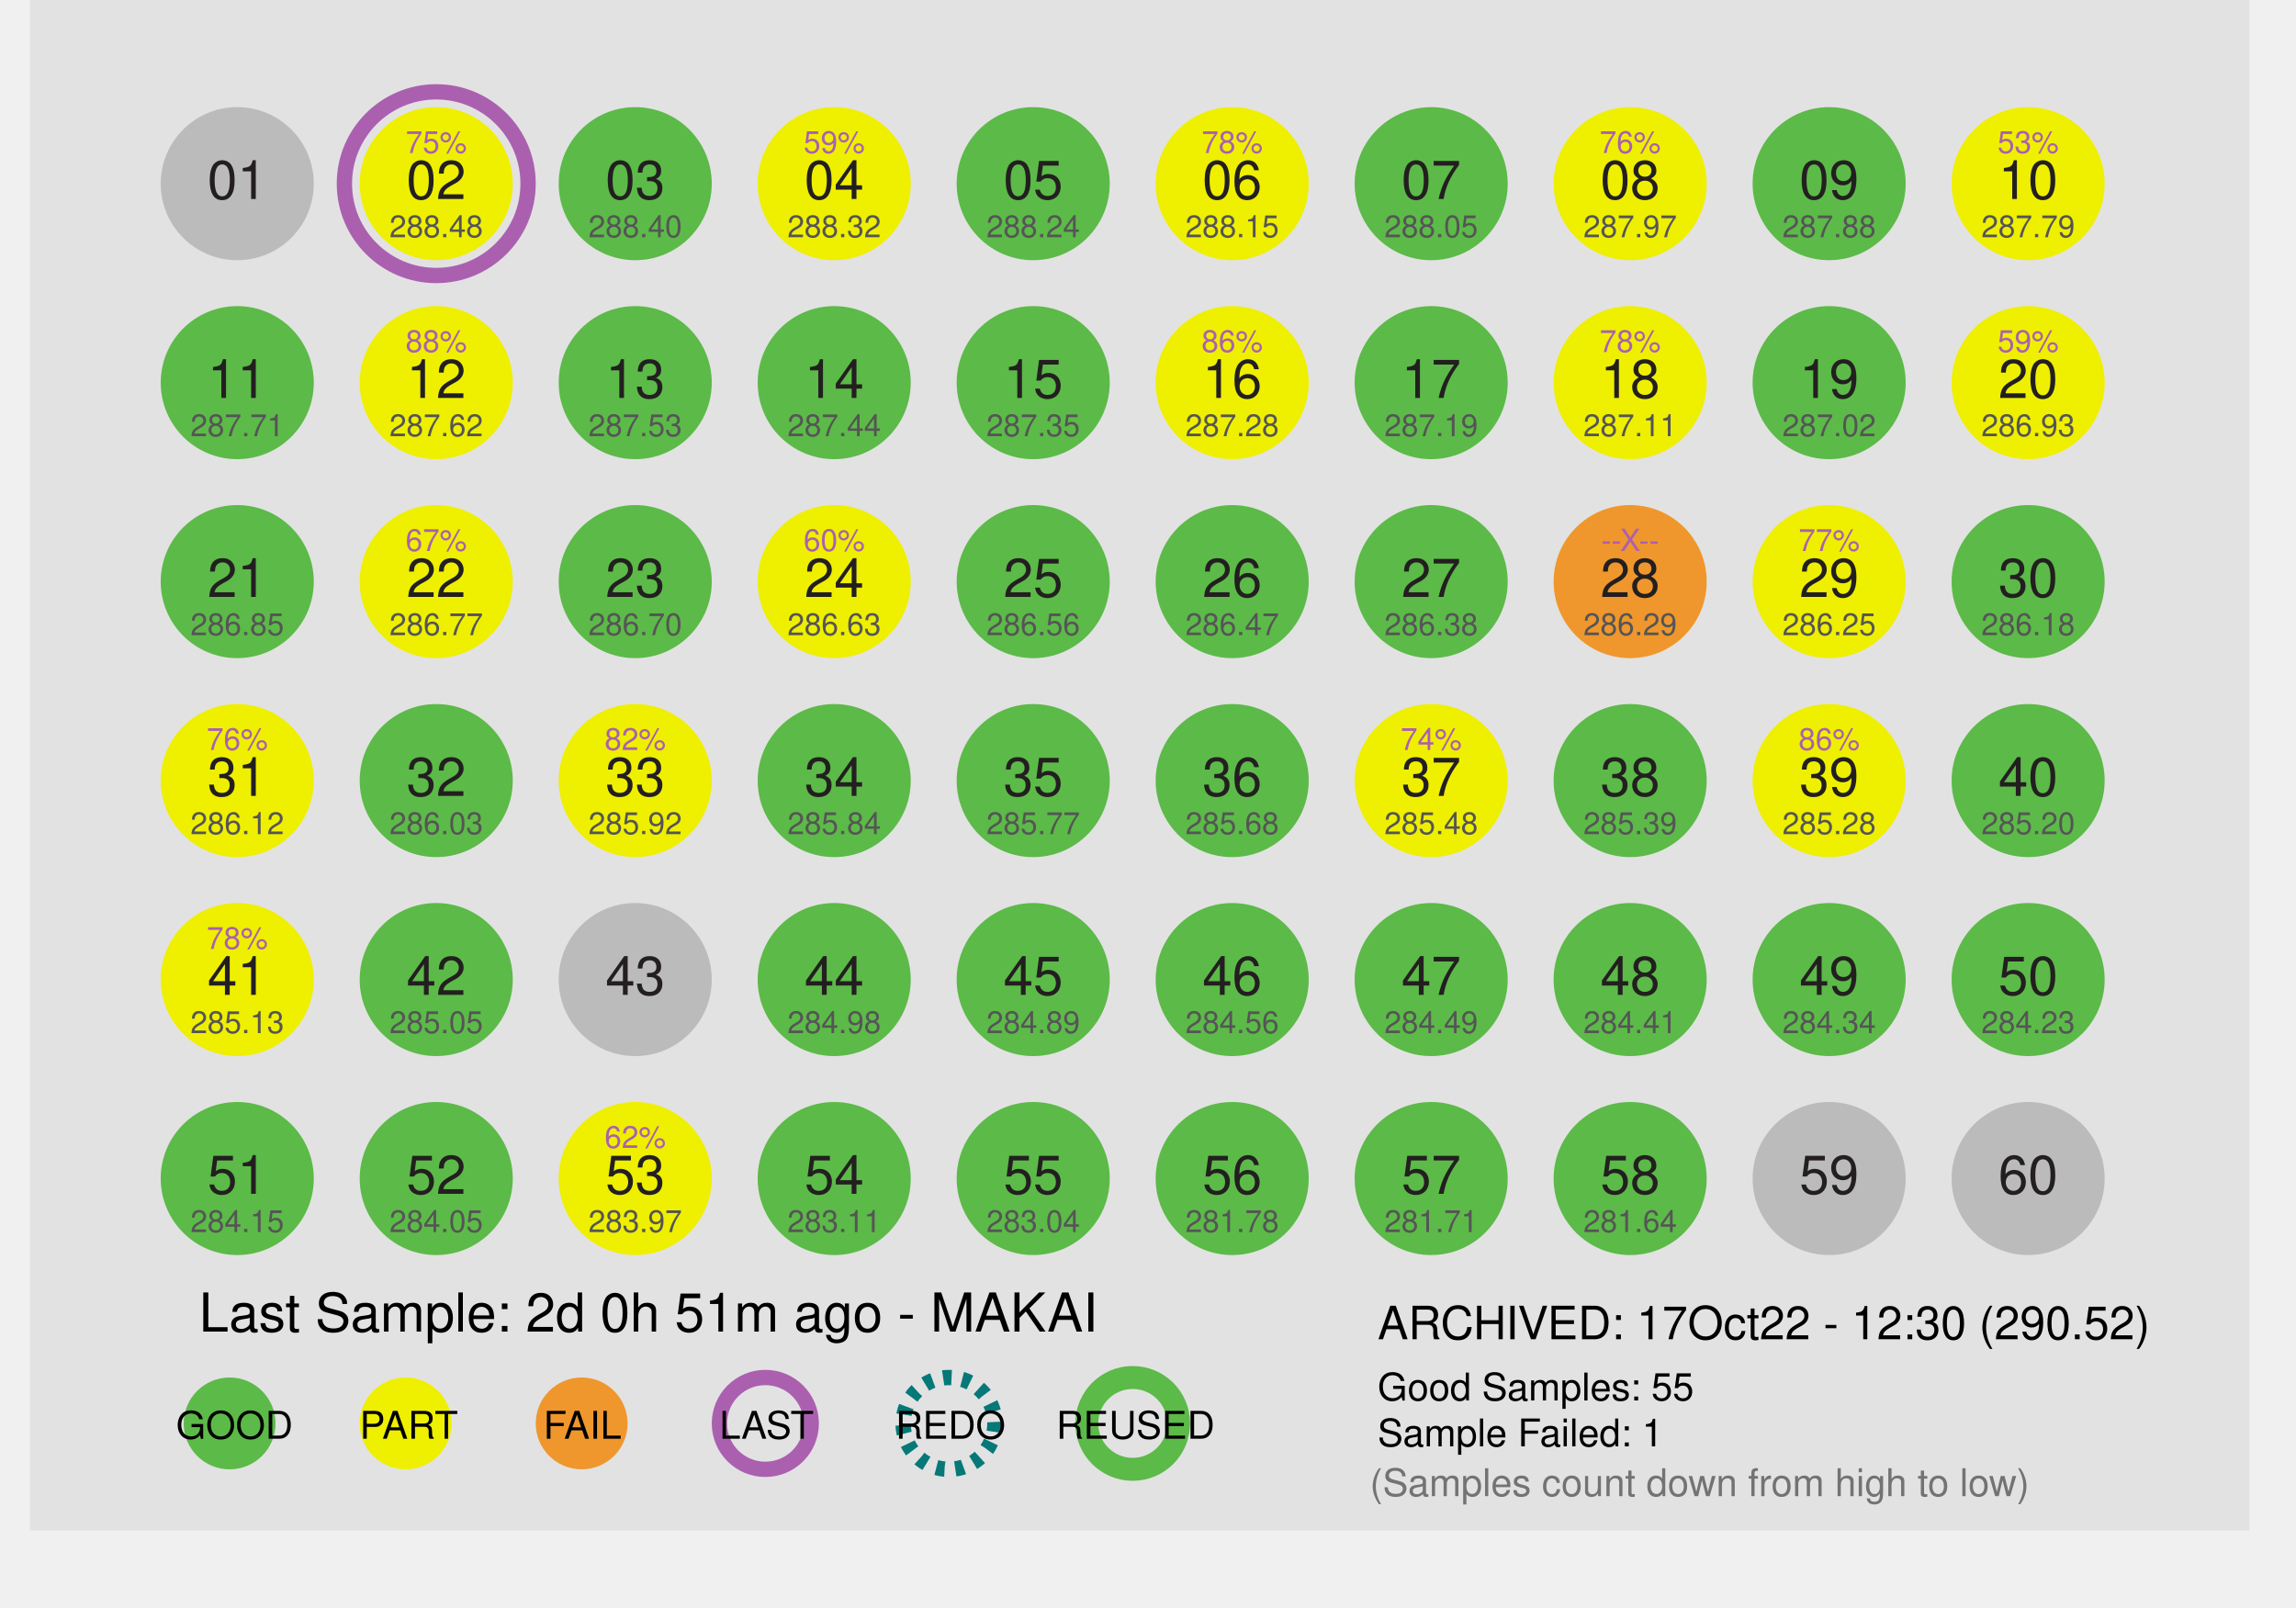
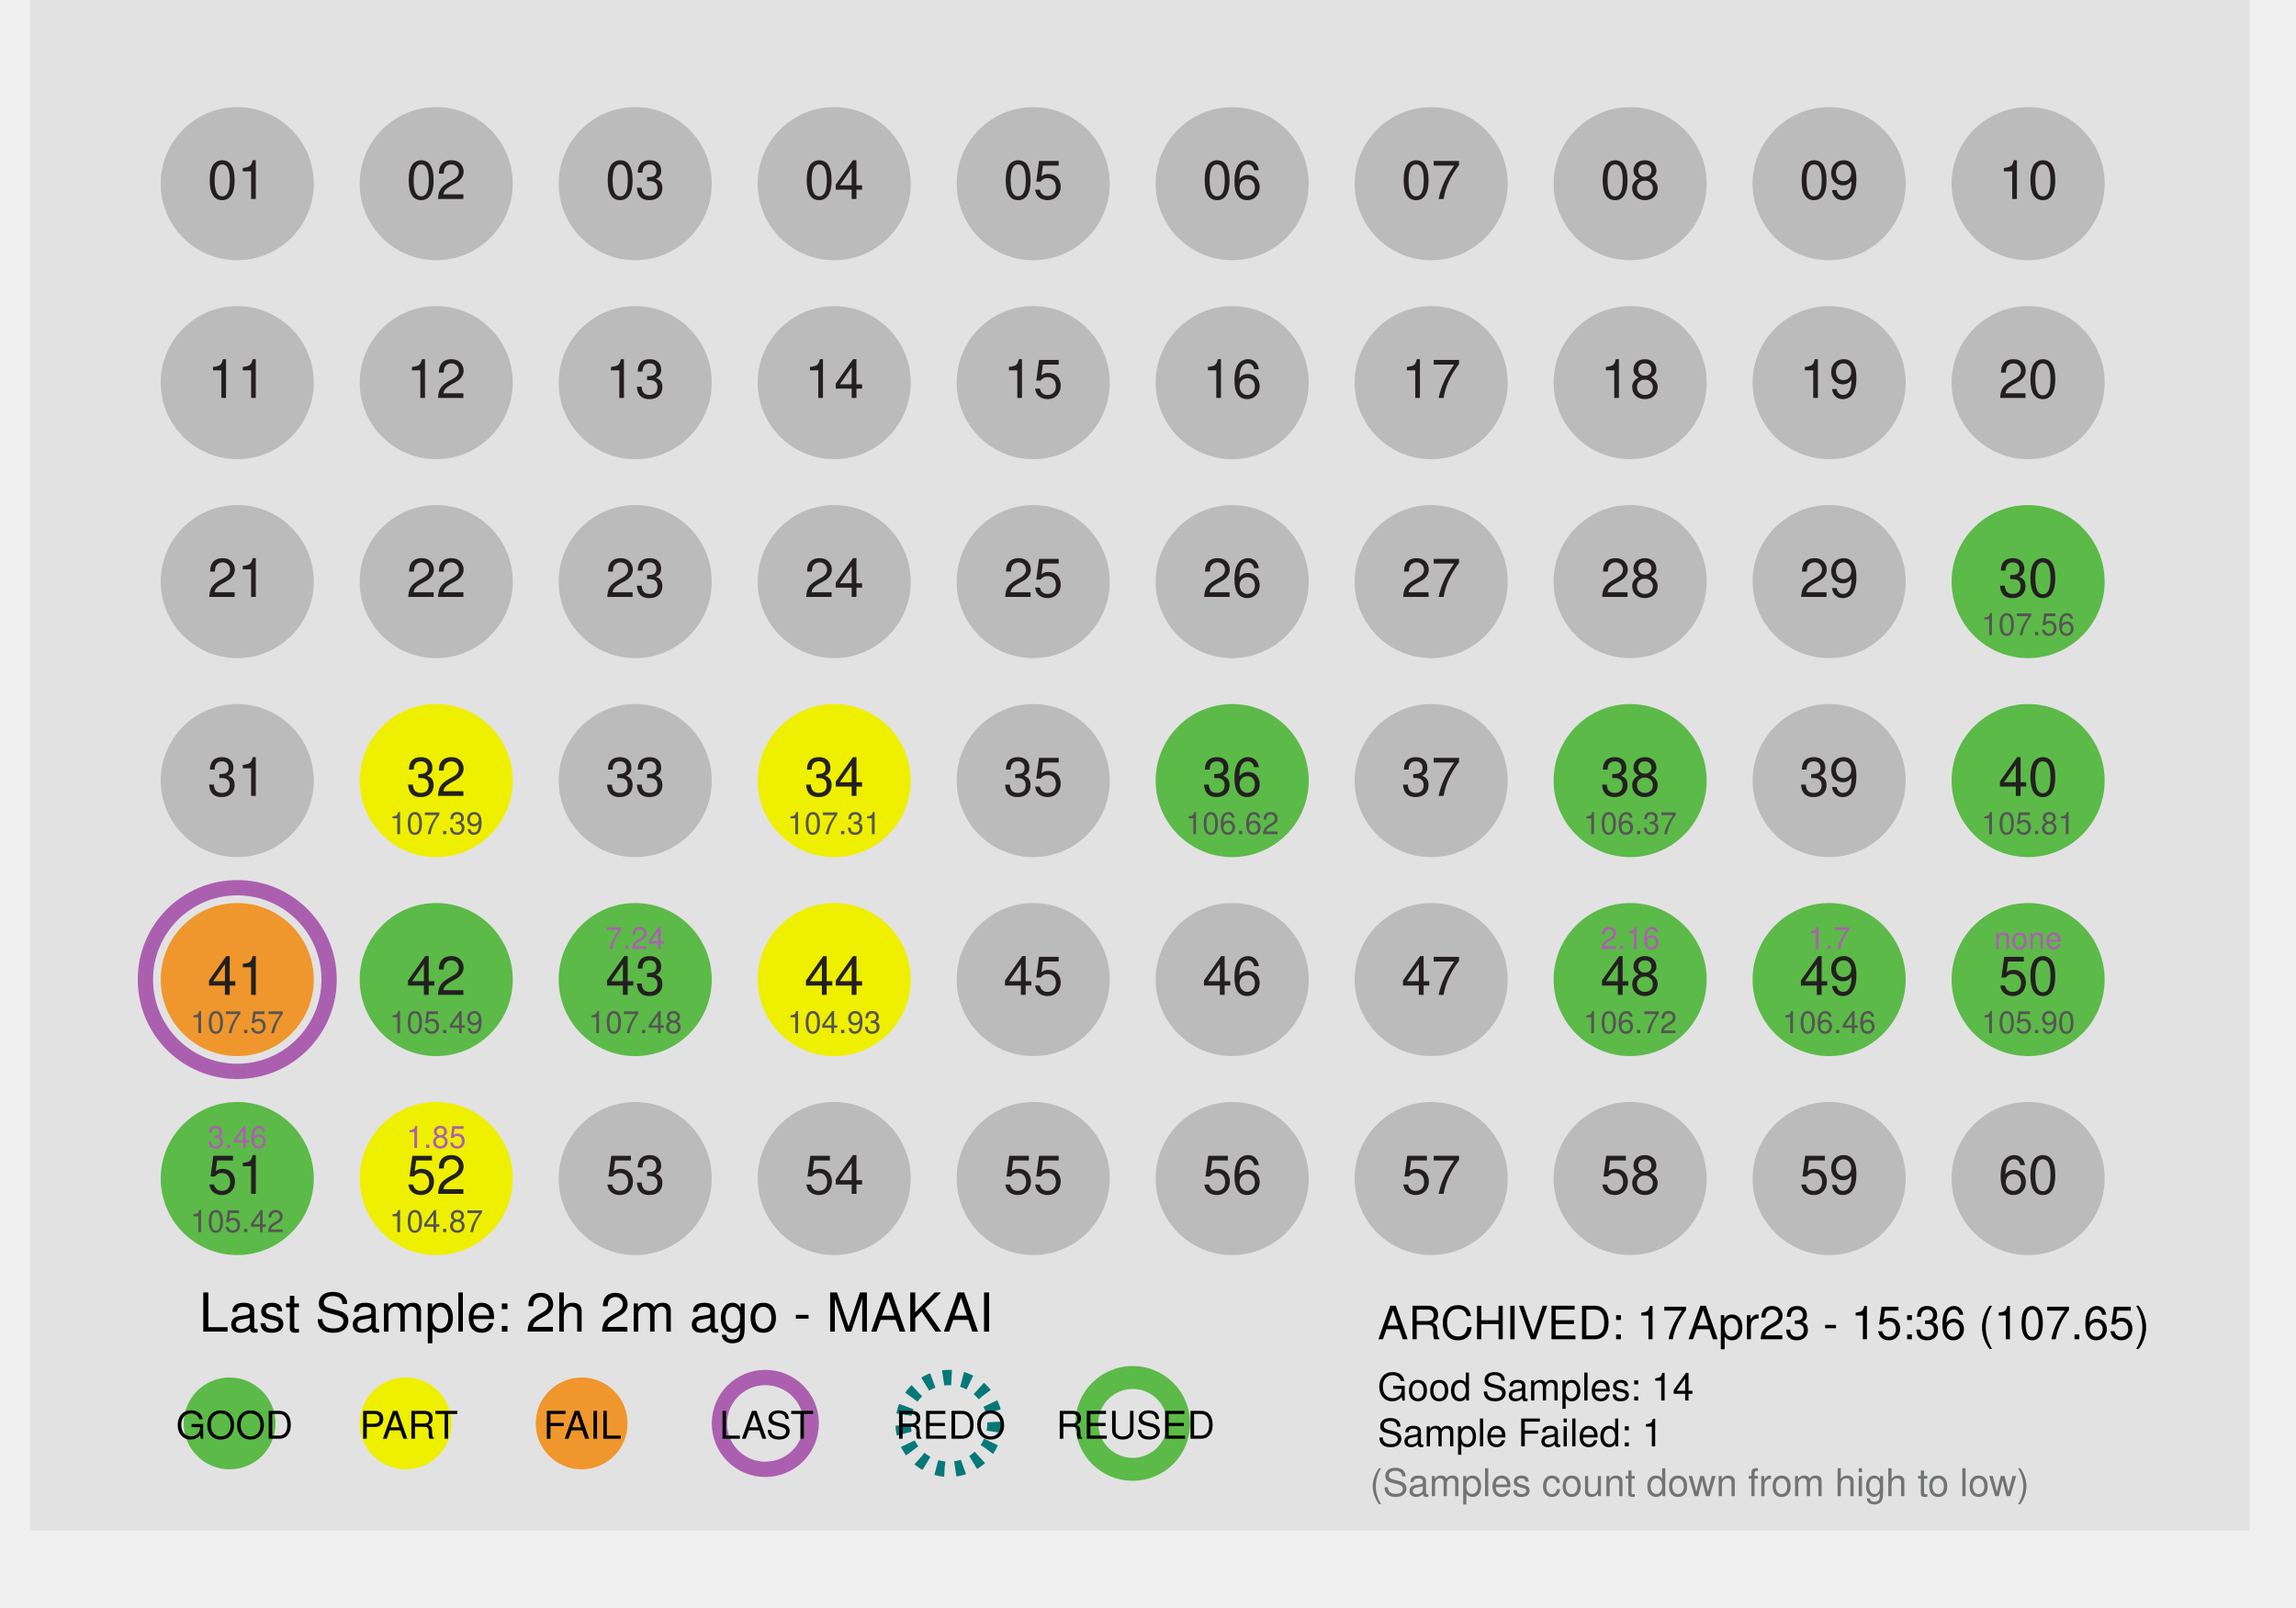
<svg xmlns="http://www.w3.org/2000/svg" id="Layer_1" data-name="Layer 1" x="0px" y="0px" viewBox="0 0 300 210" xml:space="preserve">
  <defs>
    <style>
 .st1 { fill: #dcddde; }
 .st2, .st3 { fill: #fff; }
 .st2 { stroke: #9b509f; }
 .st10, .st2, .st3 { stroke-miterlimit: 10; }
 .st10, .st2 { stroke-width: 2px; }
 .st3 { stroke: #231f20; }
 .st4 { fill: #ef972c; }
 .st5 { fill: #727373; }
 .st6 { fill: #5cba48; }
 .st7, .st8, .st9 { font-size: 7px; }
 .st7, .st8 { fill: #231f20; }
 .te5, .st7, .st9 { font-family: Helvetica; }
 .st8 { font-family: Helvetica-Bold, Helvetica; font-weight: 700; }
 .st9 { fill: #919396; }
 .st10 { fill: none; stroke: #fff; }

 .fill_gray { fill: #bbbbbb; }
 .fill_white { fill: #fff; }
 .stroke_purple { stroke: #ab60af; fill:none; stroke-width: 2px; }
 .stroke_black  { stroke: #000; fill:none; stroke-width: 2px; }
 .stroke_blue  { stroke: #067878; fill:none; stroke-width: 2px; stroke-dasharray:1.1 1.4;}
 .stroke_green  { stroke: #5cba48; fill:none; stroke-width: 3px;}
 .stroke_dash  { stroke-dasharray:1.1 1.4;}
 .stroke_2px { stroke-width: 2px; }
 .stroke_white { fill: none; stroke: #fff; }
 .stroke_none {stroke: none; fill:none};
 .stroke_darkGray { stroke: #231f20; fill: none; stroke-width: 2px;}
 .fill_orange { fill: #ef972c; }
 .fill_yellow { fill: #efef00; }
 .fill_lightgray { fill: #e2e2e2; }
 .thick_orange     { stroke-width:4px; fill:none; stroke: #ef972c; }
 .thick_yellow     { stroke-width:4px; fill:none; stroke: #f7ca0b; }
 .thick_gray       { stroke-width:4px; fill:none; stroke: #bbbbbb; }
 .thick_green      { stroke-width:4px; fill:none; stroke: #5cba48; }
 .fill_green { fill: #5cba48; }
 .font_size4 { font-size: 4px; }
 .font_size5 { font-size: 5px; }
 .font_size6 { font-size: 6px; }
 .font_size7 { font-size: 7px; }
 .font_size9 { font-size: 9px; }
 .fill_red {fill: #e24466; }
 .fill_purple {fill:#ab60af;}
 .fill_darkgray { fill: #555555; }
 .font_helv { font-family: Helvetica; }
 .font_helvBold { font-family: Helvetica-Bold, Helvetica; font-weight: 700; }
 .fill_lightergray { fill: #919396; }
    </style>
  </defs>
  <rect class="fill_lightgray" x="3.91" width="290" height="200" />
  <circle desc="c_big_01" class="stroke_none" cx="31" cy="24" r="12" />
-   <circle desc="c_big_02" class="stroke_purple" cx="57" cy="24" r="12" />
+   <circle desc="c_big_02" class="stroke_none" cx="57" cy="24" r="12" />
  <circle desc="c_big_03" class="stroke_none" cx="83" cy="24" r="12" />
  <circle desc="c_big_04" class="stroke_none" cx="109" cy="24" r="12" />
  <circle desc="c_big_05" class="stroke_none" cx="135" cy="24" r="12" />
  <circle desc="c_big_06" class="stroke_none" cx="161" cy="24" r="12" />
  <circle desc="c_big_07" class="stroke_none" cx="187" cy="24" r="12" />
  <circle desc="c_big_08" class="stroke_none" cx="213" cy="24" r="12" />
  <circle desc="c_big_09" class="stroke_none" cx="239" cy="24" r="12" />
  <circle desc="c_big_10" class="stroke_none" cx="265" cy="24" r="12" />
  <circle desc="c_big_11" class="stroke_none" cx="31" cy="50" r="12" />
  <circle desc="c_big_12" class="stroke_none" cx="57" cy="50" r="12" />
  <circle desc="c_big_13" class="stroke_none" cx="83" cy="50" r="12" />
  <circle desc="c_big_14" class="stroke_none" cx="109" cy="50" r="12" />
  <circle desc="c_big_15" class="stroke_none" cx="135" cy="50" r="12" />
  <circle desc="c_big_16" class="stroke_none" cx="161" cy="50" r="12" />
  <circle desc="c_big_17" class="stroke_none" cx="187" cy="50" r="12" />
  <circle desc="c_big_18" class="stroke_none" cx="213" cy="50" r="12" />
  <circle desc="c_big_19" class="stroke_none" cx="239" cy="50" r="12" />
  <circle desc="c_big_20" class="stroke_none" cx="265" cy="50" r="12" />
  <circle desc="c_big_21" class="stroke_none" cx="31" cy="76" r="12" />
  <circle desc="c_big_22" class="stroke_none" cx="57" cy="76" r="12" />
  <circle desc="c_big_23" class="stroke_none" cx="83" cy="76" r="12" />
  <circle desc="c_big_24" class="stroke_none" cx="109" cy="76" r="12" />
  <circle desc="c_big_25" class="stroke_none" cx="135" cy="76" r="12" />
  <circle desc="c_big_26" class="stroke_none" cx="161" cy="76" r="12" />
  <circle desc="c_big_27" class="stroke_none" cx="187" cy="76" r="12" />
  <circle desc="c_big_28" class="stroke_none" cx="213" cy="76" r="12" />
  <circle desc="c_big_29" class="stroke_none" cx="239" cy="76" r="12" />
  <circle desc="c_big_30" class="stroke_none" cx="265" cy="76" r="12" />
  <circle desc="c_big_31" class="stroke_none" cx="31" cy="102" r="12" />
  <circle desc="c_big_32" class="stroke_none" cx="57" cy="102" r="12" />
  <circle desc="c_big_33" class="stroke_none" cx="83" cy="102" r="12" />
  <circle desc="c_big_34" class="stroke_none" cx="109" cy="102" r="12" />
  <circle desc="c_big_35" class="stroke_none" cx="135" cy="102" r="12" />
  <circle desc="c_big_36" class="stroke_none" cx="161" cy="102" r="12" />
  <circle desc="c_big_37" class="stroke_none" cx="187" cy="102" r="12" />
  <circle desc="c_big_38" class="stroke_none" cx="213" cy="102" r="12" />
  <circle desc="c_big_39" class="stroke_none" cx="239" cy="102" r="12" />
  <circle desc="c_big_40" class="stroke_none" cx="265" cy="102" r="12" />
-   <circle desc="c_big_41" class="stroke_none" cx="31" cy="128" r="12" />
+   <circle desc="c_big_41" class="stroke_purple" cx="31" cy="128" r="12" />
  <circle desc="c_big_42" class="stroke_none" cx="57" cy="128" r="12" />
  <circle desc="c_big_43" class="stroke_none" cx="83" cy="128" r="12" />
  <circle desc="c_big_44" class="stroke_none" cx="109" cy="128" r="12" />
  <circle desc="c_big_45" class="stroke_none" cx="135" cy="128" r="12" />
  <circle desc="c_big_46" class="stroke_none" cx="161" cy="128" r="12" />
  <circle desc="c_big_47" class="stroke_none" cx="187" cy="128" r="12" />
  <circle desc="c_big_48" class="stroke_none" cx="213" cy="128" r="12" />
  <circle desc="c_big_49" class="stroke_none" cx="239" cy="128" r="12" />
  <circle desc="c_big_50" class="stroke_none" cx="265" cy="128" r="12" />
  <circle desc="c_big_51" class="stroke_none" cx="31" cy="154" r="12" />
  <circle desc="c_big_52" class="stroke_none" cx="57" cy="154" r="12" />
  <circle desc="c_big_53" class="stroke_none" cx="83" cy="154" r="12" />
  <circle desc="c_big_54" class="stroke_none" cx="109" cy="154" r="12" />
  <circle desc="c_big_55" class="stroke_none" cx="135" cy="154" r="12" />
  <circle desc="c_big_56" class="stroke_none" cx="161" cy="154" r="12" />
  <circle desc="c_big_57" class="stroke_none" cx="187" cy="154" r="12" />
  <circle desc="c_big_58" class="stroke_none" cx="213" cy="154" r="12" />
  <circle desc="c_big_59" class="stroke_none" cx="239" cy="154" r="12" />
  <circle desc="c_big_60" class="stroke_none" cx="265" cy="154" r="12" />
  <circle desc="c_small_01" class="fill_gray" cx="31" cy="24" r="10" />
-   <circle desc="c_small_02" class="fill_yellow" cx="57" cy="24" r="10" />
-   <circle desc="c_small_03" class="fill_green" cx="83" cy="24" r="10" />
-   <circle desc="c_small_04" class="fill_yellow" cx="109" cy="24" r="10" />
-   <circle desc="c_small_05" class="fill_green" cx="135" cy="24" r="10" />
-   <circle desc="c_small_06" class="fill_yellow" cx="161" cy="24" r="10" />
-   <circle desc="c_small_07" class="fill_green" cx="187" cy="24" r="10" />
-   <circle desc="c_small_08" class="fill_yellow" cx="213" cy="24" r="10" />
-   <circle desc="c_small_09" class="fill_green" cx="239" cy="24" r="10" />
-   <circle desc="c_small_10" class="fill_yellow" cx="265" cy="24" r="10" />
-   <circle desc="c_small_11" class="fill_green" cx="31" cy="50" r="10" />
-   <circle desc="c_small_12" class="fill_yellow" cx="57" cy="50" r="10" />
-   <circle desc="c_small_13" class="fill_green" cx="83" cy="50" r="10" />
-   <circle desc="c_small_14" class="fill_green" cx="109" cy="50" r="10" />
-   <circle desc="c_small_15" class="fill_green" cx="135" cy="50" r="10" />
-   <circle desc="c_small_16" class="fill_yellow" cx="161" cy="50" r="10" />
-   <circle desc="c_small_17" class="fill_green" cx="187" cy="50" r="10" />
-   <circle desc="c_small_18" class="fill_yellow" cx="213" cy="50" r="10" />
-   <circle desc="c_small_19" class="fill_green" cx="239" cy="50" r="10" />
-   <circle desc="c_small_20" class="fill_yellow" cx="265" cy="50" r="10" />
-   <circle desc="c_small_21" class="fill_green" cx="31" cy="76" r="10" />
-   <circle desc="c_small_22" class="fill_yellow" cx="57" cy="76" r="10" />
-   <circle desc="c_small_23" class="fill_green" cx="83" cy="76" r="10" />
-   <circle desc="c_small_24" class="fill_yellow" cx="109" cy="76" r="10" />
-   <circle desc="c_small_25" class="fill_green" cx="135" cy="76" r="10" />
-   <circle desc="c_small_26" class="fill_green" cx="161" cy="76" r="10" />
-   <circle desc="c_small_27" class="fill_green" cx="187" cy="76" r="10" />
-   <circle desc="c_small_28" class="fill_orange" cx="213" cy="76" r="10" />
-   <circle desc="c_small_29" class="fill_yellow" cx="239" cy="76" r="10" />
+   <circle desc="c_small_02" class="fill_gray" cx="57" cy="24" r="10" />
+   <circle desc="c_small_03" class="fill_gray" cx="83" cy="24" r="10" />
+   <circle desc="c_small_04" class="fill_gray" cx="109" cy="24" r="10" />
+   <circle desc="c_small_05" class="fill_gray" cx="135" cy="24" r="10" />
+   <circle desc="c_small_06" class="fill_gray" cx="161" cy="24" r="10" />
+   <circle desc="c_small_07" class="fill_gray" cx="187" cy="24" r="10" />
+   <circle desc="c_small_08" class="fill_gray" cx="213" cy="24" r="10" />
+   <circle desc="c_small_09" class="fill_gray" cx="239" cy="24" r="10" />
+   <circle desc="c_small_10" class="fill_gray" cx="265" cy="24" r="10" />
+   <circle desc="c_small_11" class="fill_gray" cx="31" cy="50" r="10" />
+   <circle desc="c_small_12" class="fill_gray" cx="57" cy="50" r="10" />
+   <circle desc="c_small_13" class="fill_gray" cx="83" cy="50" r="10" />
+   <circle desc="c_small_14" class="fill_gray" cx="109" cy="50" r="10" />
+   <circle desc="c_small_15" class="fill_gray" cx="135" cy="50" r="10" />
+   <circle desc="c_small_16" class="fill_gray" cx="161" cy="50" r="10" />
+   <circle desc="c_small_17" class="fill_gray" cx="187" cy="50" r="10" />
+   <circle desc="c_small_18" class="fill_gray" cx="213" cy="50" r="10" />
+   <circle desc="c_small_19" class="fill_gray" cx="239" cy="50" r="10" />
+   <circle desc="c_small_20" class="fill_gray" cx="265" cy="50" r="10" />
+   <circle desc="c_small_21" class="fill_gray" cx="31" cy="76" r="10" />
+   <circle desc="c_small_22" class="fill_gray" cx="57" cy="76" r="10" />
+   <circle desc="c_small_23" class="fill_gray" cx="83" cy="76" r="10" />
+   <circle desc="c_small_24" class="fill_gray" cx="109" cy="76" r="10" />
+   <circle desc="c_small_25" class="fill_gray" cx="135" cy="76" r="10" />
+   <circle desc="c_small_26" class="fill_gray" cx="161" cy="76" r="10" />
+   <circle desc="c_small_27" class="fill_gray" cx="187" cy="76" r="10" />
+   <circle desc="c_small_28" class="fill_gray" cx="213" cy="76" r="10" />
+   <circle desc="c_small_29" class="fill_gray" cx="239" cy="76" r="10" />
  <circle desc="c_small_30" class="fill_green" cx="265" cy="76" r="10" />
-   <circle desc="c_small_31" class="fill_yellow" cx="31" cy="102" r="10" />
-   <circle desc="c_small_32" class="fill_green" cx="57" cy="102" r="10" />
-   <circle desc="c_small_33" class="fill_yellow" cx="83" cy="102" r="10" />
-   <circle desc="c_small_34" class="fill_green" cx="109" cy="102" r="10" />
-   <circle desc="c_small_35" class="fill_green" cx="135" cy="102" r="10" />
+   <circle desc="c_small_31" class="fill_gray" cx="31" cy="102" r="10" />
+   <circle desc="c_small_32" class="fill_yellow" cx="57" cy="102" r="10" />
+   <circle desc="c_small_33" class="fill_gray" cx="83" cy="102" r="10" />
+   <circle desc="c_small_34" class="fill_yellow" cx="109" cy="102" r="10" />
+   <circle desc="c_small_35" class="fill_gray" cx="135" cy="102" r="10" />
  <circle desc="c_small_36" class="fill_green" cx="161" cy="102" r="10" />
-   <circle desc="c_small_37" class="fill_yellow" cx="187" cy="102" r="10" />
+   <circle desc="c_small_37" class="fill_gray" cx="187" cy="102" r="10" />
  <circle desc="c_small_38" class="fill_green" cx="213" cy="102" r="10" />
-   <circle desc="c_small_39" class="fill_yellow" cx="239" cy="102" r="10" />
+   <circle desc="c_small_39" class="fill_gray" cx="239" cy="102" r="10" />
  <circle desc="c_small_40" class="fill_green" cx="265" cy="102" r="10" />
-   <circle desc="c_small_41" class="fill_yellow" cx="31" cy="128" r="10" />
+   <circle desc="c_small_41" class="fill_orange" cx="31" cy="128" r="10" />
  <circle desc="c_small_42" class="fill_green" cx="57" cy="128" r="10" />
-   <circle desc="c_small_43" class="fill_gray" cx="83" cy="128" r="10" />
-   <circle desc="c_small_44" class="fill_green" cx="109" cy="128" r="10" />
-   <circle desc="c_small_45" class="fill_green" cx="135" cy="128" r="10" />
-   <circle desc="c_small_46" class="fill_green" cx="161" cy="128" r="10" />
-   <circle desc="c_small_47" class="fill_green" cx="187" cy="128" r="10" />
+   <circle desc="c_small_43" class="fill_green" cx="83" cy="128" r="10" />
+   <circle desc="c_small_44" class="fill_yellow" cx="109" cy="128" r="10" />
+   <circle desc="c_small_45" class="fill_gray" cx="135" cy="128" r="10" />
+   <circle desc="c_small_46" class="fill_gray" cx="161" cy="128" r="10" />
+   <circle desc="c_small_47" class="fill_gray" cx="187" cy="128" r="10" />
  <circle desc="c_small_48" class="fill_green" cx="213" cy="128" r="10" />
  <circle desc="c_small_49" class="fill_green" cx="239" cy="128" r="10" />
  <circle desc="c_small_50" class="fill_green" cx="265" cy="128" r="10" />
  <circle desc="c_small_51" class="fill_green" cx="31" cy="154" r="10" />
-   <circle desc="c_small_52" class="fill_green" cx="57" cy="154" r="10" />
-   <circle desc="c_small_53" class="fill_yellow" cx="83" cy="154" r="10" />
-   <circle desc="c_small_54" class="fill_green" cx="109" cy="154" r="10" />
-   <circle desc="c_small_55" class="fill_green" cx="135" cy="154" r="10" />
-   <circle desc="c_small_56" class="fill_green" cx="161" cy="154" r="10" />
-   <circle desc="c_small_57" class="fill_green" cx="187" cy="154" r="10" />
-   <circle desc="c_small_58" class="fill_green" cx="213" cy="154" r="10" />
+   <circle desc="c_small_52" class="fill_yellow" cx="57" cy="154" r="10" />
+   <circle desc="c_small_53" class="fill_gray" cx="83" cy="154" r="10" />
+   <circle desc="c_small_54" class="fill_gray" cx="109" cy="154" r="10" />
+   <circle desc="c_small_55" class="fill_gray" cx="135" cy="154" r="10" />
+   <circle desc="c_small_56" class="fill_gray" cx="161" cy="154" r="10" />
+   <circle desc="c_small_57" class="fill_gray" cx="187" cy="154" r="10" />
+   <circle desc="c_small_58" class="fill_gray" cx="213" cy="154" r="10" />
  <circle desc="c_small_59" class="fill_gray" cx="239" cy="154" r="10" />
  <circle desc="c_small_60" class="fill_gray" cx="265" cy="154" r="10" />
  <text desc="t_label_01" class="st7" text-anchor="middle" transform="translate(31 26)">01</text>
  <text desc="t_label_02" class="st7" text-anchor="middle" transform="translate(57 26)">02</text>
  <text desc="t_label_03" class="st7" text-anchor="middle" transform="translate(83 26)">03</text>
  <text desc="t_label_04" class="st7" text-anchor="middle" transform="translate(109 26)">04</text>
  <text desc="t_label_05" class="st7" text-anchor="middle" transform="translate(135 26)">05</text>
  <text desc="t_label_06" class="st7" text-anchor="middle" transform="translate(161 26)">06</text>
  <text desc="t_label_07" class="st7" text-anchor="middle" transform="translate(187 26)">07</text>
  <text desc="t_label_08" class="st7" text-anchor="middle" transform="translate(213 26)">08</text>
  <text desc="t_label_09" class="st7" text-anchor="middle" transform="translate(239 26)">09</text>
  <text desc="t_label_10" class="st7" text-anchor="middle" transform="translate(265 26)">10</text>
  <text desc="t_label_11" class="st7" text-anchor="middle" transform="translate(31 52)">11</text>
  <text desc="t_label_12" class="st7" text-anchor="middle" transform="translate(57 52)">12</text>
  <text desc="t_label_13" class="st7" text-anchor="middle" transform="translate(83 52)">13</text>
  <text desc="t_label_14" class="st7" text-anchor="middle" transform="translate(109 52)">14</text>
  <text desc="t_label_15" class="st7" text-anchor="middle" transform="translate(135 52)">15</text>
  <text desc="t_label_16" class="st7" text-anchor="middle" transform="translate(161 52)">16</text>
  <text desc="t_label_17" class="st7" text-anchor="middle" transform="translate(187 52)">17</text>
  <text desc="t_label_18" class="st7" text-anchor="middle" transform="translate(213 52)">18</text>
  <text desc="t_label_19" class="st7" text-anchor="middle" transform="translate(239 52)">19</text>
  <text desc="t_label_20" class="st7" text-anchor="middle" transform="translate(265 52)">20</text>
  <text desc="t_label_21" class="st7" text-anchor="middle" transform="translate(31 78)">21</text>
  <text desc="t_label_22" class="st7" text-anchor="middle" transform="translate(57 78)">22</text>
  <text desc="t_label_23" class="st7" text-anchor="middle" transform="translate(83 78)">23</text>
  <text desc="t_label_24" class="st7" text-anchor="middle" transform="translate(109 78)">24</text>
  <text desc="t_label_25" class="st7" text-anchor="middle" transform="translate(135 78)">25</text>
  <text desc="t_label_26" class="st7" text-anchor="middle" transform="translate(161 78)">26</text>
  <text desc="t_label_27" class="st7" text-anchor="middle" transform="translate(187 78)">27</text>
  <text desc="t_label_28" class="st7" text-anchor="middle" transform="translate(213 78)">28</text>
  <text desc="t_label_29" class="st7" text-anchor="middle" transform="translate(239 78)">29</text>
  <text desc="t_label_30" class="st7" text-anchor="middle" transform="translate(265 78)">30</text>
  <text desc="t_label_31" class="st7" text-anchor="middle" transform="translate(31 104)">31</text>
  <text desc="t_label_32" class="st7" text-anchor="middle" transform="translate(57 104)">32</text>
  <text desc="t_label_33" class="st7" text-anchor="middle" transform="translate(83 104)">33</text>
  <text desc="t_label_34" class="st7" text-anchor="middle" transform="translate(109 104)">34</text>
  <text desc="t_label_35" class="st7" text-anchor="middle" transform="translate(135 104)">35</text>
  <text desc="t_label_36" class="st7" text-anchor="middle" transform="translate(161 104)">36</text>
  <text desc="t_label_37" class="st7" text-anchor="middle" transform="translate(187 104)">37</text>
  <text desc="t_label_38" class="st7" text-anchor="middle" transform="translate(213 104)">38</text>
  <text desc="t_label_39" class="st7" text-anchor="middle" transform="translate(239 104)">39</text>
  <text desc="t_label_40" class="st7" text-anchor="middle" transform="translate(265 104)">40</text>
  <text desc="t_label_41" class="st7" text-anchor="middle" transform="translate(31 130)">41</text>
  <text desc="t_label_42" class="st7" text-anchor="middle" transform="translate(57 130)">42</text>
  <text desc="t_label_43" class="st7" text-anchor="middle" transform="translate(83 130)">43</text>
  <text desc="t_label_44" class="st7" text-anchor="middle" transform="translate(109 130)">44</text>
  <text desc="t_label_45" class="st7" text-anchor="middle" transform="translate(135 130)">45</text>
  <text desc="t_label_46" class="st7" text-anchor="middle" transform="translate(161 130)">46</text>
  <text desc="t_label_47" class="st7" text-anchor="middle" transform="translate(187 130)">47</text>
  <text desc="t_label_48" class="st7" text-anchor="middle" transform="translate(213 130)">48</text>
  <text desc="t_label_49" class="st7" text-anchor="middle" transform="translate(239 130)">49</text>
  <text desc="t_label_50" class="st7" text-anchor="middle" transform="translate(265 130)">50</text>
  <text desc="t_label_51" class="st7" text-anchor="middle" transform="translate(31 156)">51</text>
  <text desc="t_label_52" class="st7" text-anchor="middle" transform="translate(57 156)">52</text>
  <text desc="t_label_53" class="st7" text-anchor="middle" transform="translate(83 156)">53</text>
  <text desc="t_label_54" class="st7" text-anchor="middle" transform="translate(109 156)">54</text>
  <text desc="t_label_55" class="st7" text-anchor="middle" transform="translate(135 156)">55</text>
  <text desc="t_label_56" class="st7" text-anchor="middle" transform="translate(161 156)">56</text>
  <text desc="t_label_57" class="st7" text-anchor="middle" transform="translate(187 156)">57</text>
  <text desc="t_label_58" class="st7" text-anchor="middle" transform="translate(213 156)">58</text>
  <text desc="t_label_59" class="st7" text-anchor="middle" transform="translate(239 156)">59</text>
  <text desc="t_label_60" class="st7" text-anchor="middle" transform="translate(265 156)">60</text>
  <text desc="pct_label_01" text-anchor="middle" class="te5 font_size4 fill_purple" transform="translate(31 20)" />
-   <text desc="pct_label_02" text-anchor="middle" class="te5 font_size4 fill_purple" transform="translate(57 20)">75%</text>
+   <text desc="pct_label_02" text-anchor="middle" class="te5 font_size4 fill_purple" transform="translate(57 20)" />
  <text desc="pct_label_03" text-anchor="middle" class="te5 font_size4 fill_purple" transform="translate(83 20)" />
-   <text desc="pct_label_04" text-anchor="middle" class="te5 font_size4 fill_purple" transform="translate(109 20)">59%</text>
+   <text desc="pct_label_04" text-anchor="middle" class="te5 font_size4 fill_purple" transform="translate(109 20)" />
  <text desc="pct_label_05" text-anchor="middle" class="te5 font_size4 fill_purple" transform="translate(135 20)" />
-   <text desc="pct_label_06" text-anchor="middle" class="te5 font_size4 fill_purple" transform="translate(161 20)">78%</text>
+   <text desc="pct_label_06" text-anchor="middle" class="te5 font_size4 fill_purple" transform="translate(161 20)" />
  <text desc="pct_label_07" text-anchor="middle" class="te5 font_size4 fill_purple" transform="translate(187 20)" />
-   <text desc="pct_label_08" text-anchor="middle" class="te5 font_size4 fill_purple" transform="translate(213 20)">76%</text>
+   <text desc="pct_label_08" text-anchor="middle" class="te5 font_size4 fill_purple" transform="translate(213 20)" />
  <text desc="pct_label_09" text-anchor="middle" class="te5 font_size4 fill_purple" transform="translate(239 20)" />
-   <text desc="pct_label_10" text-anchor="middle" class="te5 font_size4 fill_purple" transform="translate(265 20)">53%</text>
+   <text desc="pct_label_10" text-anchor="middle" class="te5 font_size4 fill_purple" transform="translate(265 20)" />
  <text desc="pct_label_11" text-anchor="middle" class="te5 font_size4 fill_purple" transform="translate(31 46)" />
-   <text desc="pct_label_12" text-anchor="middle" class="te5 font_size4 fill_purple" transform="translate(57 46)">88%</text>
+   <text desc="pct_label_12" text-anchor="middle" class="te5 font_size4 fill_purple" transform="translate(57 46)" />
  <text desc="pct_label_13" text-anchor="middle" class="te5 font_size4 fill_purple" transform="translate(83 46)" />
  <text desc="pct_label_14" text-anchor="middle" class="te5 font_size4 fill_purple" transform="translate(109 46)" />
  <text desc="pct_label_15" text-anchor="middle" class="te5 font_size4 fill_purple" transform="translate(135 46)" />
-   <text desc="pct_label_16" text-anchor="middle" class="te5 font_size4 fill_purple" transform="translate(161 46)">86%</text>
+   <text desc="pct_label_16" text-anchor="middle" class="te5 font_size4 fill_purple" transform="translate(161 46)" />
  <text desc="pct_label_17" text-anchor="middle" class="te5 font_size4 fill_purple" transform="translate(187 46)" />
-   <text desc="pct_label_18" text-anchor="middle" class="te5 font_size4 fill_purple" transform="translate(213 46)">78%</text>
+   <text desc="pct_label_18" text-anchor="middle" class="te5 font_size4 fill_purple" transform="translate(213 46)" />
  <text desc="pct_label_19" text-anchor="middle" class="te5 font_size4 fill_purple" transform="translate(239 46)" />
-   <text desc="pct_label_20" text-anchor="middle" class="te5 font_size4 fill_purple" transform="translate(265 46)">59%</text>
+   <text desc="pct_label_20" text-anchor="middle" class="te5 font_size4 fill_purple" transform="translate(265 46)" />
  <text desc="pct_label_21" text-anchor="middle" class="te5 font_size4 fill_purple" transform="translate(31 72)" />
-   <text desc="pct_label_22" text-anchor="middle" class="te5 font_size4 fill_purple" transform="translate(57 72)">67%</text>
+   <text desc="pct_label_22" text-anchor="middle" class="te5 font_size4 fill_purple" transform="translate(57 72)" />
  <text desc="pct_label_23" text-anchor="middle" class="te5 font_size4 fill_purple" transform="translate(83 72)" />
-   <text desc="pct_label_24" text-anchor="middle" class="te5 font_size4 fill_purple" transform="translate(109 72)">60%</text>
+   <text desc="pct_label_24" text-anchor="middle" class="te5 font_size4 fill_purple" transform="translate(109 72)" />
  <text desc="pct_label_25" text-anchor="middle" class="te5 font_size4 fill_purple" transform="translate(135 72)" />
  <text desc="pct_label_26" text-anchor="middle" class="te5 font_size4 fill_purple" transform="translate(161 72)" />
  <text desc="pct_label_27" text-anchor="middle" class="te5 font_size4 fill_purple" transform="translate(187 72)" />
-   <text desc="pct_label_28" text-anchor="middle" class="te5 font_size4 fill_purple" transform="translate(213 72)">--X--</text>
-   <text desc="pct_label_29" text-anchor="middle" class="te5 font_size4 fill_purple" transform="translate(239 72)">77%</text>
+   <text desc="pct_label_28" text-anchor="middle" class="te5 font_size4 fill_purple" transform="translate(213 72)" />
+   <text desc="pct_label_29" text-anchor="middle" class="te5 font_size4 fill_purple" transform="translate(239 72)" />
  <text desc="pct_label_30" text-anchor="middle" class="te5 font_size4 fill_purple" transform="translate(265 72)" />
-   <text desc="pct_label_31" text-anchor="middle" class="te5 font_size4 fill_purple" transform="translate(31 98)">76%</text>
+   <text desc="pct_label_31" text-anchor="middle" class="te5 font_size4 fill_purple" transform="translate(31 98)" />
  <text desc="pct_label_32" text-anchor="middle" class="te5 font_size4 fill_purple" transform="translate(57 98)" />
-   <text desc="pct_label_33" text-anchor="middle" class="te5 font_size4 fill_purple" transform="translate(83 98)">82%</text>
+   <text desc="pct_label_33" text-anchor="middle" class="te5 font_size4 fill_purple" transform="translate(83 98)" />
  <text desc="pct_label_34" text-anchor="middle" class="te5 font_size4 fill_purple" transform="translate(109 98)" />
  <text desc="pct_label_35" text-anchor="middle" class="te5 font_size4 fill_purple" transform="translate(135 98)" />
  <text desc="pct_label_36" text-anchor="middle" class="te5 font_size4 fill_purple" transform="translate(161 98)" />
-   <text desc="pct_label_37" text-anchor="middle" class="te5 font_size4 fill_purple" transform="translate(187 98)">74%</text>
+   <text desc="pct_label_37" text-anchor="middle" class="te5 font_size4 fill_purple" transform="translate(187 98)" />
  <text desc="pct_label_38" text-anchor="middle" class="te5 font_size4 fill_purple" transform="translate(213 98)" />
-   <text desc="pct_label_39" text-anchor="middle" class="te5 font_size4 fill_purple" transform="translate(239 98)">86%</text>
+   <text desc="pct_label_39" text-anchor="middle" class="te5 font_size4 fill_purple" transform="translate(239 98)" />
  <text desc="pct_label_40" text-anchor="middle" class="te5 font_size4 fill_purple" transform="translate(265 98)" />
-   <text desc="pct_label_41" text-anchor="middle" class="te5 font_size4 fill_purple" transform="translate(31 124)">78%</text>
+   <text desc="pct_label_41" text-anchor="middle" class="te5 font_size4 fill_purple" transform="translate(31 124)" />
  <text desc="pct_label_42" text-anchor="middle" class="te5 font_size4 fill_purple" transform="translate(57 124)" />
-   <text desc="pct_label_43" text-anchor="middle" class="te5 font_size4 fill_purple" transform="translate(83 124)" />
+   <text desc="pct_label_43" text-anchor="middle" class="te5 font_size4 fill_purple" transform="translate(83 124)">7.24</text>
  <text desc="pct_label_44" text-anchor="middle" class="te5 font_size4 fill_purple" transform="translate(109 124)" />
  <text desc="pct_label_45" text-anchor="middle" class="te5 font_size4 fill_purple" transform="translate(135 124)" />
  <text desc="pct_label_46" text-anchor="middle" class="te5 font_size4 fill_purple" transform="translate(161 124)" />
  <text desc="pct_label_47" text-anchor="middle" class="te5 font_size4 fill_purple" transform="translate(187 124)" />
-   <text desc="pct_label_48" text-anchor="middle" class="te5 font_size4 fill_purple" transform="translate(213 124)" />
-   <text desc="pct_label_49" text-anchor="middle" class="te5 font_size4 fill_purple" transform="translate(239 124)" />
-   <text desc="pct_label_50" text-anchor="middle" class="te5 font_size4 fill_purple" transform="translate(265 124)" />
-   <text desc="pct_label_51" text-anchor="middle" class="te5 font_size4 fill_purple" transform="translate(31 150)" />
-   <text desc="pct_label_52" text-anchor="middle" class="te5 font_size4 fill_purple" transform="translate(57 150)" />
-   <text desc="pct_label_53" text-anchor="middle" class="te5 font_size4 fill_purple" transform="translate(83 150)">62%</text>
+   <text desc="pct_label_48" text-anchor="middle" class="te5 font_size4 fill_purple" transform="translate(213 124)">2.16</text>
+   <text desc="pct_label_49" text-anchor="middle" class="te5 font_size4 fill_purple" transform="translate(239 124)">1.7</text>
+   <text desc="pct_label_50" text-anchor="middle" class="te5 font_size4 fill_purple" transform="translate(265 124)">none</text>
+   <text desc="pct_label_51" text-anchor="middle" class="te5 font_size4 fill_purple" transform="translate(31 150)">3.46</text>
+   <text desc="pct_label_52" text-anchor="middle" class="te5 font_size4 fill_purple" transform="translate(57 150)">1.85</text>
+   <text desc="pct_label_53" text-anchor="middle" class="te5 font_size4 fill_purple" transform="translate(83 150)" />
  <text desc="pct_label_54" text-anchor="middle" class="te5 font_size4 fill_purple" transform="translate(109 150)" />
  <text desc="pct_label_55" text-anchor="middle" class="te5 font_size4 fill_purple" transform="translate(135 150)" />
  <text desc="pct_label_56" text-anchor="middle" class="te5 font_size4 fill_purple" transform="translate(161 150)" />
  <text desc="pct_label_57" text-anchor="middle" class="te5 font_size4 fill_purple" transform="translate(187 150)" />
  <text desc="pct_label_58" text-anchor="middle" class="te5 font_size4 fill_purple" transform="translate(213 150)" />
  <text desc="pct_label_59" text-anchor="middle" class="te5 font_size4 fill_purple" transform="translate(239 150)" />
  <text desc="pct_label_60" text-anchor="middle" class="te5 font_size4 fill_purple" transform="translate(265 150)" />
  <text desc="time_label_01" text-anchor="middle" class="te5 font_size4 fill_darkgray" transform="translate(31 31)" />
-   <text desc="time_label_02" text-anchor="middle" class="te5 font_size4 fill_darkgray" transform="translate(57 31)">288.48</text>
-   <text desc="time_label_03" text-anchor="middle" class="te5 font_size4 fill_darkgray" transform="translate(83 31)">288.40</text>
-   <text desc="time_label_04" text-anchor="middle" class="te5 font_size4 fill_darkgray" transform="translate(109 31)">288.32</text>
-   <text desc="time_label_05" text-anchor="middle" class="te5 font_size4 fill_darkgray" transform="translate(135 31)">288.24</text>
-   <text desc="time_label_06" text-anchor="middle" class="te5 font_size4 fill_darkgray" transform="translate(161 31)">288.15</text>
-   <text desc="time_label_07" text-anchor="middle" class="te5 font_size4 fill_darkgray" transform="translate(187 31)">288.05</text>
-   <text desc="time_label_08" text-anchor="middle" class="te5 font_size4 fill_darkgray" transform="translate(213 31)">287.97</text>
-   <text desc="time_label_09" text-anchor="middle" class="te5 font_size4 fill_darkgray" transform="translate(239 31)">287.88</text>
-   <text desc="time_label_10" text-anchor="middle" class="te5 font_size4 fill_darkgray" transform="translate(265 31)">287.79</text>
-   <text desc="time_label_11" text-anchor="middle" class="te5 font_size4 fill_darkgray" transform="translate(31 57)">287.71</text>
-   <text desc="time_label_12" text-anchor="middle" class="te5 font_size4 fill_darkgray" transform="translate(57 57)">287.62</text>
-   <text desc="time_label_13" text-anchor="middle" class="te5 font_size4 fill_darkgray" transform="translate(83 57)">287.53</text>
-   <text desc="time_label_14" text-anchor="middle" class="te5 font_size4 fill_darkgray" transform="translate(109 57)">287.44</text>
-   <text desc="time_label_15" text-anchor="middle" class="te5 font_size4 fill_darkgray" transform="translate(135 57)">287.35</text>
-   <text desc="time_label_16" text-anchor="middle" class="te5 font_size4 fill_darkgray" transform="translate(161 57)">287.28</text>
-   <text desc="time_label_17" text-anchor="middle" class="te5 font_size4 fill_darkgray" transform="translate(187 57)">287.19</text>
-   <text desc="time_label_18" text-anchor="middle" class="te5 font_size4 fill_darkgray" transform="translate(213 57)">287.11</text>
-   <text desc="time_label_19" text-anchor="middle" class="te5 font_size4 fill_darkgray" transform="translate(239 57)">287.02</text>
-   <text desc="time_label_20" text-anchor="middle" class="te5 font_size4 fill_darkgray" transform="translate(265 57)">286.93</text>
-   <text desc="time_label_21" text-anchor="middle" class="te5 font_size4 fill_darkgray" transform="translate(31 83)">286.85</text>
-   <text desc="time_label_22" text-anchor="middle" class="te5 font_size4 fill_darkgray" transform="translate(57 83)">286.77</text>
-   <text desc="time_label_23" text-anchor="middle" class="te5 font_size4 fill_darkgray" transform="translate(83 83)">286.70</text>
-   <text desc="time_label_24" text-anchor="middle" class="te5 font_size4 fill_darkgray" transform="translate(109 83)">286.63</text>
-   <text desc="time_label_25" text-anchor="middle" class="te5 font_size4 fill_darkgray" transform="translate(135 83)">286.56</text>
-   <text desc="time_label_26" text-anchor="middle" class="te5 font_size4 fill_darkgray" transform="translate(161 83)">286.47</text>
-   <text desc="time_label_27" text-anchor="middle" class="te5 font_size4 fill_darkgray" transform="translate(187 83)">286.38</text>
-   <text desc="time_label_28" text-anchor="middle" class="te5 font_size4 fill_darkgray" transform="translate(213 83)">286.29</text>
-   <text desc="time_label_29" text-anchor="middle" class="te5 font_size4 fill_darkgray" transform="translate(239 83)">286.25</text>
-   <text desc="time_label_30" text-anchor="middle" class="te5 font_size4 fill_darkgray" transform="translate(265 83)">286.18</text>
-   <text desc="time_label_31" text-anchor="middle" class="te5 font_size4 fill_darkgray" transform="translate(31 109)">286.12</text>
-   <text desc="time_label_32" text-anchor="middle" class="te5 font_size4 fill_darkgray" transform="translate(57 109)">286.03</text>
-   <text desc="time_label_33" text-anchor="middle" class="te5 font_size4 fill_darkgray" transform="translate(83 109)">285.92</text>
-   <text desc="time_label_34" text-anchor="middle" class="te5 font_size4 fill_darkgray" transform="translate(109 109)">285.84</text>
-   <text desc="time_label_35" text-anchor="middle" class="te5 font_size4 fill_darkgray" transform="translate(135 109)">285.77</text>
-   <text desc="time_label_36" text-anchor="middle" class="te5 font_size4 fill_darkgray" transform="translate(161 109)">285.68</text>
-   <text desc="time_label_37" text-anchor="middle" class="te5 font_size4 fill_darkgray" transform="translate(187 109)">285.48</text>
-   <text desc="time_label_38" text-anchor="middle" class="te5 font_size4 fill_darkgray" transform="translate(213 109)">285.39</text>
-   <text desc="time_label_39" text-anchor="middle" class="te5 font_size4 fill_darkgray" transform="translate(239 109)">285.28</text>
-   <text desc="time_label_40" text-anchor="middle" class="te5 font_size4 fill_darkgray" transform="translate(265 109)">285.20</text>
-   <text desc="time_label_41" text-anchor="middle" class="te5 font_size4 fill_darkgray" transform="translate(31 135)">285.13</text>
-   <text desc="time_label_42" text-anchor="middle" class="te5 font_size4 fill_darkgray" transform="translate(57 135)">285.05</text>
-   <text desc="time_label_43" text-anchor="middle" class="te5 font_size4 fill_darkgray" transform="translate(83 135)" />
-   <text desc="time_label_44" text-anchor="middle" class="te5 font_size4 fill_darkgray" transform="translate(109 135)">284.98</text>
-   <text desc="time_label_45" text-anchor="middle" class="te5 font_size4 fill_darkgray" transform="translate(135 135)">284.89</text>
-   <text desc="time_label_46" text-anchor="middle" class="te5 font_size4 fill_darkgray" transform="translate(161 135)">284.56</text>
-   <text desc="time_label_47" text-anchor="middle" class="te5 font_size4 fill_darkgray" transform="translate(187 135)">284.49</text>
-   <text desc="time_label_48" text-anchor="middle" class="te5 font_size4 fill_darkgray" transform="translate(213 135)">284.41</text>
-   <text desc="time_label_49" text-anchor="middle" class="te5 font_size4 fill_darkgray" transform="translate(239 135)">284.34</text>
-   <text desc="time_label_50" text-anchor="middle" class="te5 font_size4 fill_darkgray" transform="translate(265 135)">284.23</text>
-   <text desc="time_label_51" text-anchor="middle" class="te5 font_size4 fill_darkgray" transform="translate(31 161)">284.15</text>
-   <text desc="time_label_52" text-anchor="middle" class="te5 font_size4 fill_darkgray" transform="translate(57 161)">284.05</text>
-   <text desc="time_label_53" text-anchor="middle" class="te5 font_size4 fill_darkgray" transform="translate(83 161)">283.97</text>
-   <text desc="time_label_54" text-anchor="middle" class="te5 font_size4 fill_darkgray" transform="translate(109 161)">283.11</text>
-   <text desc="time_label_55" text-anchor="middle" class="te5 font_size4 fill_darkgray" transform="translate(135 161)">283.04</text>
-   <text desc="time_label_56" text-anchor="middle" class="te5 font_size4 fill_darkgray" transform="translate(161 161)">281.78</text>
-   <text desc="time_label_57" text-anchor="middle" class="te5 font_size4 fill_darkgray" transform="translate(187 161)">281.71</text>
-   <text desc="time_label_58" text-anchor="middle" class="te5 font_size4 fill_darkgray" transform="translate(213 161)">281.64</text>
+   <text desc="time_label_02" text-anchor="middle" class="te5 font_size4 fill_darkgray" transform="translate(57 31)" />
+   <text desc="time_label_03" text-anchor="middle" class="te5 font_size4 fill_darkgray" transform="translate(83 31)" />
+   <text desc="time_label_04" text-anchor="middle" class="te5 font_size4 fill_darkgray" transform="translate(109 31)" />
+   <text desc="time_label_05" text-anchor="middle" class="te5 font_size4 fill_darkgray" transform="translate(135 31)" />
+   <text desc="time_label_06" text-anchor="middle" class="te5 font_size4 fill_darkgray" transform="translate(161 31)" />
+   <text desc="time_label_07" text-anchor="middle" class="te5 font_size4 fill_darkgray" transform="translate(187 31)" />
+   <text desc="time_label_08" text-anchor="middle" class="te5 font_size4 fill_darkgray" transform="translate(213 31)" />
+   <text desc="time_label_09" text-anchor="middle" class="te5 font_size4 fill_darkgray" transform="translate(239 31)" />
+   <text desc="time_label_10" text-anchor="middle" class="te5 font_size4 fill_darkgray" transform="translate(265 31)" />
+   <text desc="time_label_11" text-anchor="middle" class="te5 font_size4 fill_darkgray" transform="translate(31 57)" />
+   <text desc="time_label_12" text-anchor="middle" class="te5 font_size4 fill_darkgray" transform="translate(57 57)" />
+   <text desc="time_label_13" text-anchor="middle" class="te5 font_size4 fill_darkgray" transform="translate(83 57)" />
+   <text desc="time_label_14" text-anchor="middle" class="te5 font_size4 fill_darkgray" transform="translate(109 57)" />
+   <text desc="time_label_15" text-anchor="middle" class="te5 font_size4 fill_darkgray" transform="translate(135 57)" />
+   <text desc="time_label_16" text-anchor="middle" class="te5 font_size4 fill_darkgray" transform="translate(161 57)" />
+   <text desc="time_label_17" text-anchor="middle" class="te5 font_size4 fill_darkgray" transform="translate(187 57)" />
+   <text desc="time_label_18" text-anchor="middle" class="te5 font_size4 fill_darkgray" transform="translate(213 57)" />
+   <text desc="time_label_19" text-anchor="middle" class="te5 font_size4 fill_darkgray" transform="translate(239 57)" />
+   <text desc="time_label_20" text-anchor="middle" class="te5 font_size4 fill_darkgray" transform="translate(265 57)" />
+   <text desc="time_label_21" text-anchor="middle" class="te5 font_size4 fill_darkgray" transform="translate(31 83)" />
+   <text desc="time_label_22" text-anchor="middle" class="te5 font_size4 fill_darkgray" transform="translate(57 83)" />
+   <text desc="time_label_23" text-anchor="middle" class="te5 font_size4 fill_darkgray" transform="translate(83 83)" />
+   <text desc="time_label_24" text-anchor="middle" class="te5 font_size4 fill_darkgray" transform="translate(109 83)" />
+   <text desc="time_label_25" text-anchor="middle" class="te5 font_size4 fill_darkgray" transform="translate(135 83)" />
+   <text desc="time_label_26" text-anchor="middle" class="te5 font_size4 fill_darkgray" transform="translate(161 83)" />
+   <text desc="time_label_27" text-anchor="middle" class="te5 font_size4 fill_darkgray" transform="translate(187 83)" />
+   <text desc="time_label_28" text-anchor="middle" class="te5 font_size4 fill_darkgray" transform="translate(213 83)" />
+   <text desc="time_label_29" text-anchor="middle" class="te5 font_size4 fill_darkgray" transform="translate(239 83)" />
+   <text desc="time_label_30" text-anchor="middle" class="te5 font_size4 fill_darkgray" transform="translate(265 83)">107.56</text>
+   <text desc="time_label_31" text-anchor="middle" class="te5 font_size4 fill_darkgray" transform="translate(31 109)" />
+   <text desc="time_label_32" text-anchor="middle" class="te5 font_size4 fill_darkgray" transform="translate(57 109)">107.39</text>
+   <text desc="time_label_33" text-anchor="middle" class="te5 font_size4 fill_darkgray" transform="translate(83 109)" />
+   <text desc="time_label_34" text-anchor="middle" class="te5 font_size4 fill_darkgray" transform="translate(109 109)">107.31</text>
+   <text desc="time_label_35" text-anchor="middle" class="te5 font_size4 fill_darkgray" transform="translate(135 109)" />
+   <text desc="time_label_36" text-anchor="middle" class="te5 font_size4 fill_darkgray" transform="translate(161 109)">106.62</text>
+   <text desc="time_label_37" text-anchor="middle" class="te5 font_size4 fill_darkgray" transform="translate(187 109)" />
+   <text desc="time_label_38" text-anchor="middle" class="te5 font_size4 fill_darkgray" transform="translate(213 109)">106.37</text>
+   <text desc="time_label_39" text-anchor="middle" class="te5 font_size4 fill_darkgray" transform="translate(239 109)" />
+   <text desc="time_label_40" text-anchor="middle" class="te5 font_size4 fill_darkgray" transform="translate(265 109)">105.81</text>
+   <text desc="time_label_41" text-anchor="middle" class="te5 font_size4 fill_darkgray" transform="translate(31 135)">107.57</text>
+   <text desc="time_label_42" text-anchor="middle" class="te5 font_size4 fill_darkgray" transform="translate(57 135)">105.49</text>
+   <text desc="time_label_43" text-anchor="middle" class="te5 font_size4 fill_darkgray" transform="translate(83 135)">107.48</text>
+   <text desc="time_label_44" text-anchor="middle" class="te5 font_size4 fill_darkgray" transform="translate(109 135)">104.93</text>
+   <text desc="time_label_45" text-anchor="middle" class="te5 font_size4 fill_darkgray" transform="translate(135 135)" />
+   <text desc="time_label_46" text-anchor="middle" class="te5 font_size4 fill_darkgray" transform="translate(161 135)" />
+   <text desc="time_label_47" text-anchor="middle" class="te5 font_size4 fill_darkgray" transform="translate(187 135)" />
+   <text desc="time_label_48" text-anchor="middle" class="te5 font_size4 fill_darkgray" transform="translate(213 135)">106.72</text>
+   <text desc="time_label_49" text-anchor="middle" class="te5 font_size4 fill_darkgray" transform="translate(239 135)">106.46</text>
+   <text desc="time_label_50" text-anchor="middle" class="te5 font_size4 fill_darkgray" transform="translate(265 135)">105.90</text>
+   <text desc="time_label_51" text-anchor="middle" class="te5 font_size4 fill_darkgray" transform="translate(31 161)">105.42</text>
+   <text desc="time_label_52" text-anchor="middle" class="te5 font_size4 fill_darkgray" transform="translate(57 161)">104.87</text>
+   <text desc="time_label_53" text-anchor="middle" class="te5 font_size4 fill_darkgray" transform="translate(83 161)" />
+   <text desc="time_label_54" text-anchor="middle" class="te5 font_size4 fill_darkgray" transform="translate(109 161)" />
+   <text desc="time_label_55" text-anchor="middle" class="te5 font_size4 fill_darkgray" transform="translate(135 161)" />
+   <text desc="time_label_56" text-anchor="middle" class="te5 font_size4 fill_darkgray" transform="translate(161 161)" />
+   <text desc="time_label_57" text-anchor="middle" class="te5 font_size4 fill_darkgray" transform="translate(187 161)" />
+   <text desc="time_label_58" text-anchor="middle" class="te5 font_size4 fill_darkgray" transform="translate(213 161)" />
  <text desc="time_label_59" text-anchor="middle" class="te5 font_size4 fill_darkgray" transform="translate(239 161)" />
  <text desc="time_label_60" text-anchor="middle" class="te5 font_size4 fill_darkgray" transform="translate(265 161)" />
-   <text class="font_helv font_size7" transform="translate(26 174)">Last Sample: 2d 0h 51m ago - MAKAI</text>
-   <text class="font_helv font_size6" transform="translate(180 175)">ARCHIVED: 17Oct22 - 12:30 (290.52)</text>
-   <text class="te5 font_size5" transform="translate(180 183)">Good Samples: 55 </text>
+   <text class="font_helv font_size7" transform="translate(26 174)">Last Sample: 2h 2m ago - MAKAI</text>
+   <text class="font_helv font_size6" transform="translate(180 175)">ARCHIVED: 17Apr23 - 15:36 (107.65)</text>
+   <text class="te5 font_size5" transform="translate(180 183)">Good Samples: 14 </text>
  <text class="te5 font_size5" transform="translate(180 189)">Sample Failed: 1</text>
  <text class="te5 st5 font_size5" transform="translate(179 195.5)">(Samples count down from high to low)</text>
  <circle class="fill_green" cx="30" cy="186" r="6" />
-   <text class="te5 font_size5" transform="translate(23 188)">GOOD</text>
+   <text class="te5 font_size5" transform="translate(23.0 188)">GOOD</text>
  <circle class="fill_yellow" cx="53" cy="186" r="6" />
-   <text class="te5 font_size5" transform="translate(47 188)">PART</text>
+   <text class="te5 font_size5" transform="translate(47.0 188)">PART</text>
  <circle class="fill_orange" cx="76" cy="186" r="6" />
-   <text class="te5 font_size5" transform="translate(71 188)">FAIL</text>
+   <text class="te5 font_size5" transform="translate(71.0 188)">FAIL</text>
  <circle class="stroke_purple" cx="100" cy="186" r="6" />
-   <text class="te5 font_size5" transform="translate(94 188)">LAST</text>
+   <text class="te5 font_size5" transform="translate(94.0 188)">LAST</text>
  <circle class="stroke_blue stroke_dash" cx="124" cy="186" r="6" />
-   <text class="te5 font_size5" transform="translate(117 188)">REDO</text>
+   <text class="te5 font_size5" transform="translate(117.0 188)">REDO</text>
  <circle class="stroke_green" cx="148" cy="186" r="6" />
-   <text class="te5 font_size5" transform="translate(138 188)">REUSED</text>
+   <text class="te5 font_size5" transform="translate(138.0 188)">REUSED</text>
</svg>
